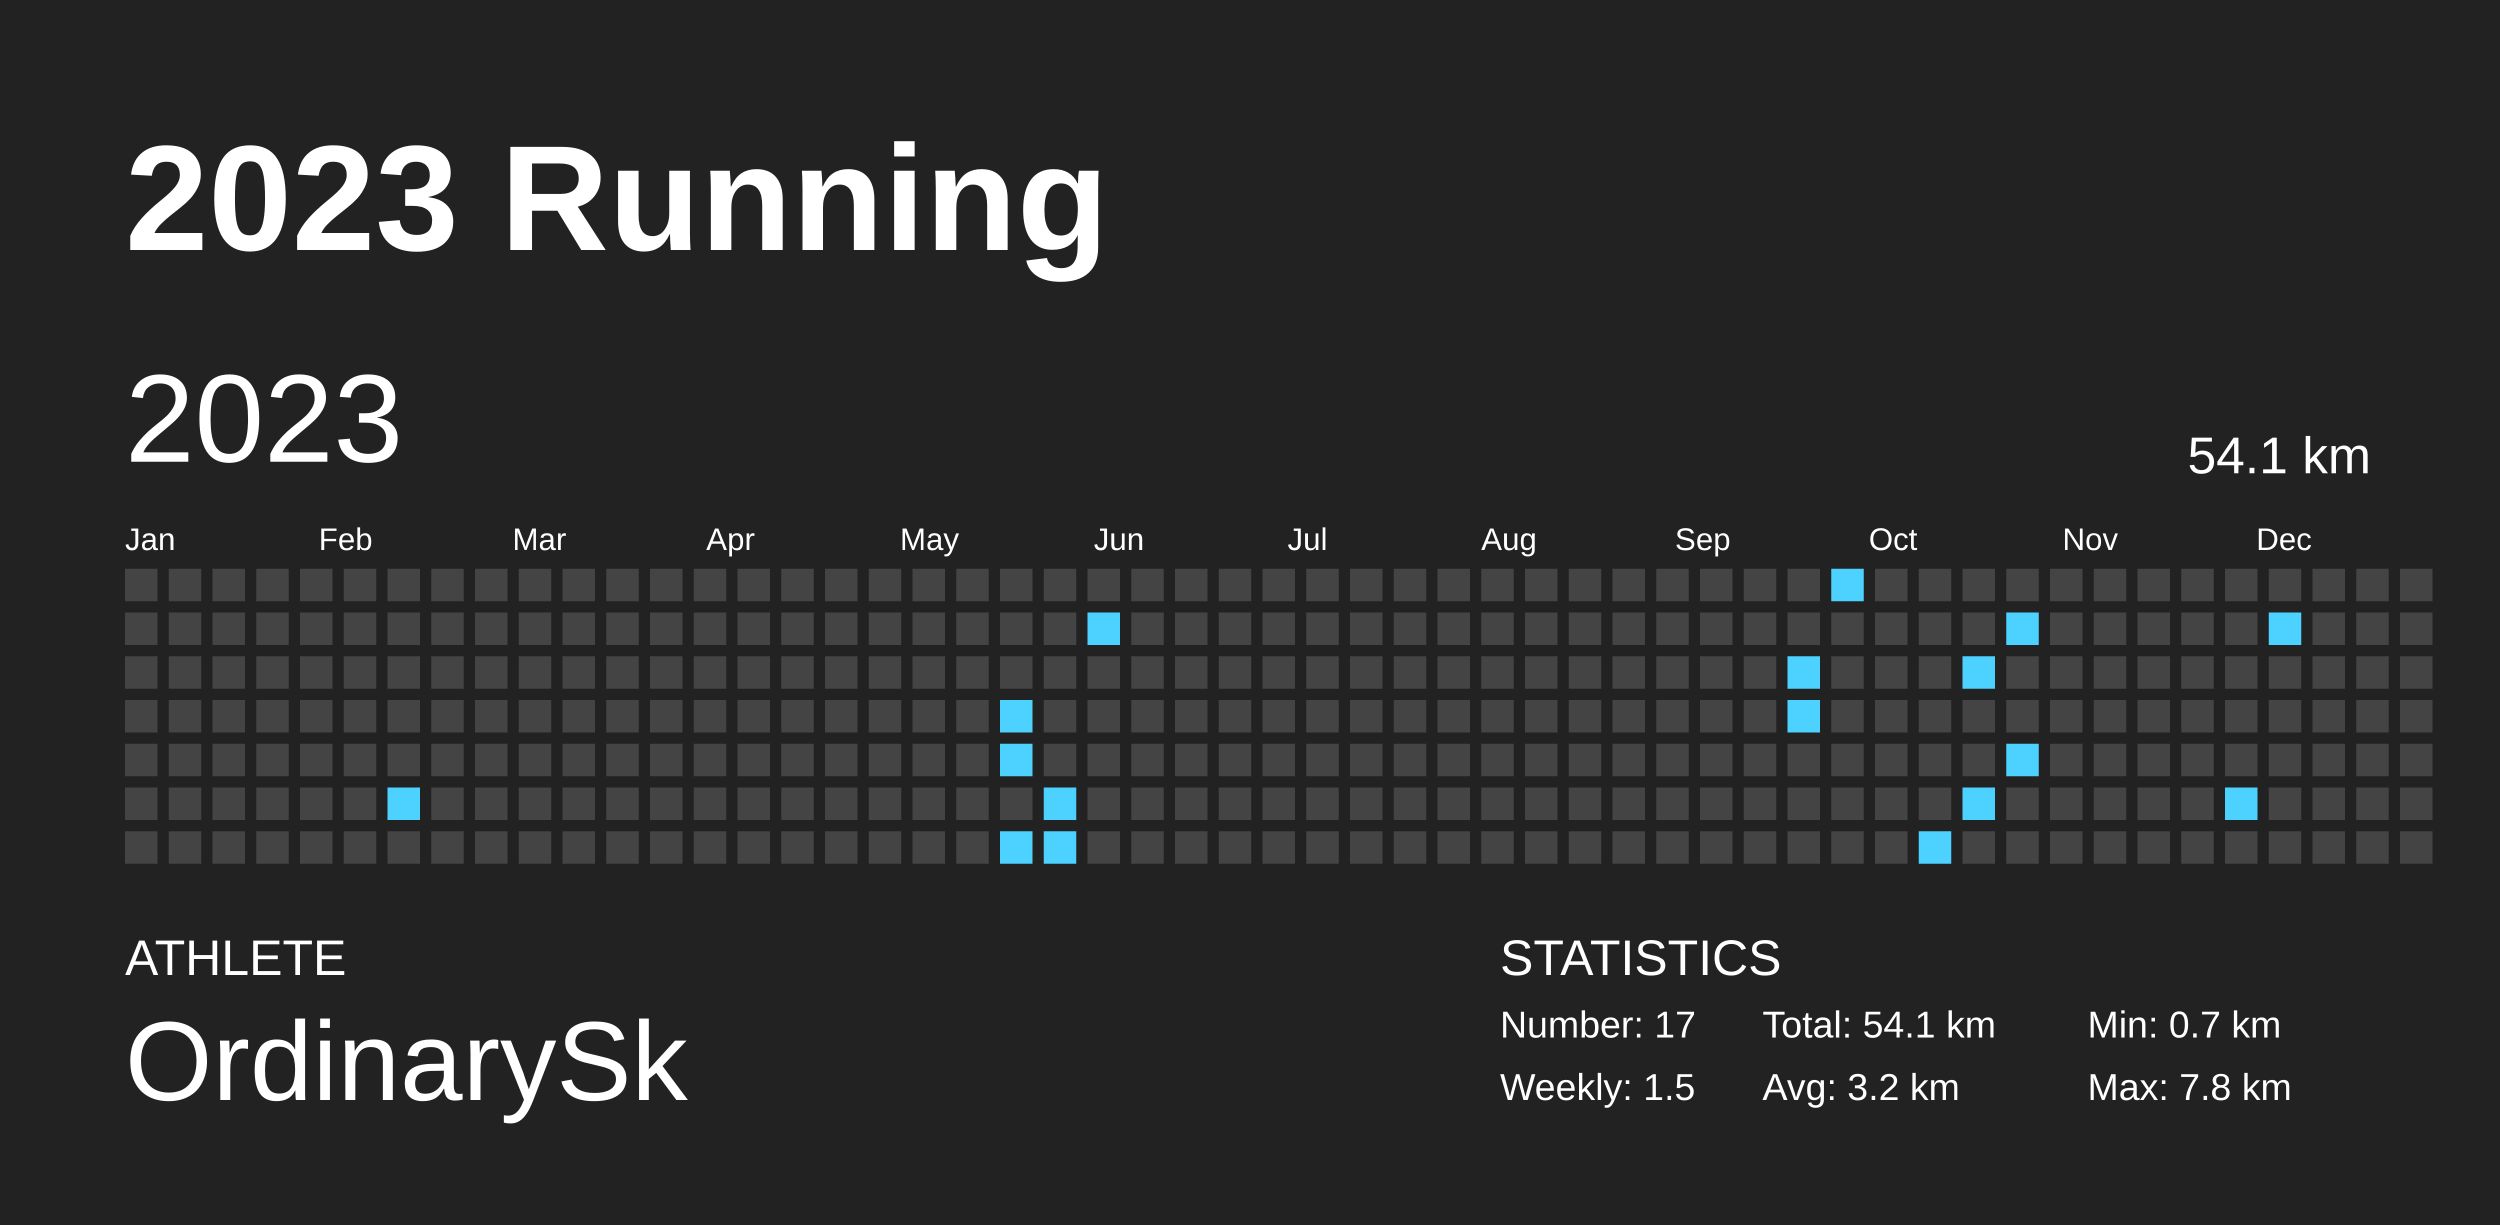
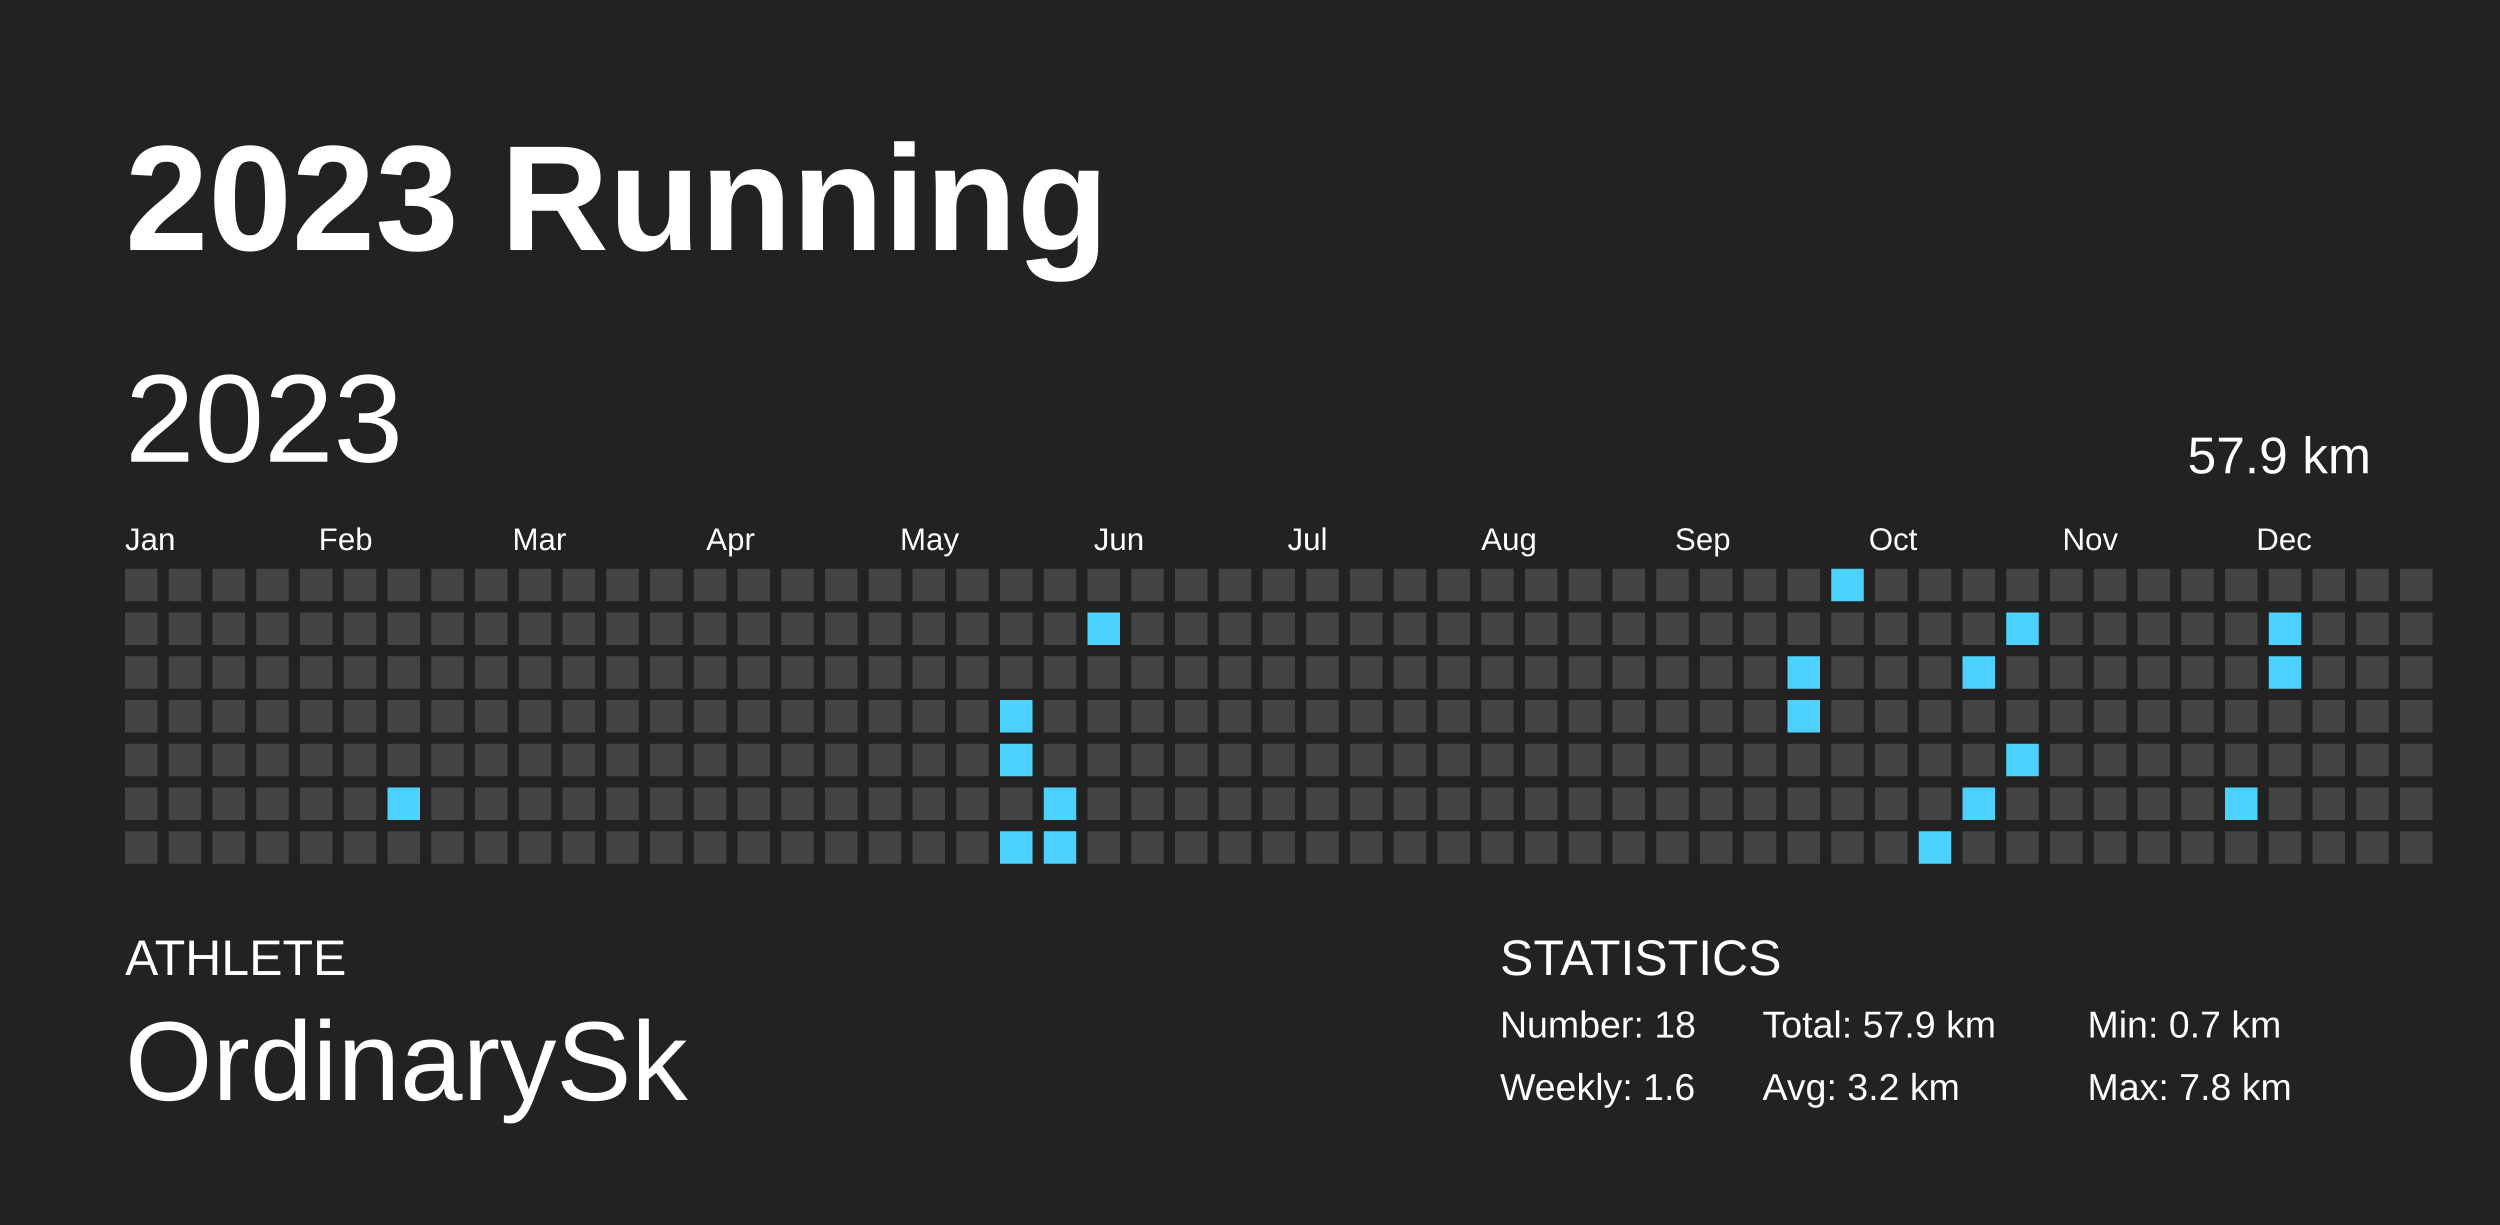
<svg xmlns="http://www.w3.org/2000/svg" baseProfile="full" height="98mm" version="1.1" viewBox="0,0,200,98" width="200mm">
  <defs />
  <rect fill="#222222" height="98" width="200" x="0" y="0" />
  <text fill="#FFFFFF" style="font-size:12px; font-family:Arial; font-weight:bold;" x="10" y="20">2023 Running</text>
  <text fill="#FFFFFF" style="font-size:4px; font-family:Arial" x="10" y="78">ATHLETE</text>
  <text fill="#FFFFFF" style="font-size:9px; font-family:Arial" x="10" y="88">OrdinarySk</text>
  <text fill="#FFFFFF" style="font-size:4px; font-family:Arial" x="120" y="78">STATISTICS</text>
-   <text fill="#FFFFFF" style="font-size:3px; font-family:Arial" x="120" y="83">Number: 17</text>
-   <text fill="#FFFFFF" style="font-size:3px; font-family:Arial" x="120" y="88">Weekly: 1.5</text>
-   <text fill="#FFFFFF" style="font-size:3px; font-family:Arial" x="141" y="83">Total: 54.1 km</text>
+   <text fill="#FFFFFF" style="font-size:3px; font-family:Arial" x="120" y="83">Number: 18</text>
+   <text fill="#FFFFFF" style="font-size:3px; font-family:Arial" x="120" y="88">Weekly: 1.6</text>
+   <text fill="#FFFFFF" style="font-size:3px; font-family:Arial" x="141" y="83">Total: 57.9 km</text>
  <text fill="#FFFFFF" style="font-size:3px; font-family:Arial" x="141" y="88">Avg: 3.2 km</text>
  <text fill="#FFFFFF" style="font-size:3px; font-family:Arial" x="167" y="83">Min: 0.7 km</text>
  <text fill="#FFFFFF" style="font-size:3px; font-family:Arial" x="167" y="88">Max: 7.8 km</text>
  <text dominant-baseline="hanging" fill="#FFFFFF" style="font-size:10.0px; font-family:Arial;" x="10" y="30">2023</text>
-   <text dominant-baseline="hanging" fill="#FFFFFF" style="font-size:4.125px; font-family:Arial;" x="175" y="35">54.1 km</text>
+   <text dominant-baseline="hanging" fill="#FFFFFF" style="font-size:4.125px; font-family:Arial;" x="175" y="35">57.9 km</text>
  <text fill="#FFFFFF" style="font-size:2.5px; font-family:Arial" x="10.0" y="44">Jan</text>
  <text fill="#FFFFFF" style="font-size:2.5px; font-family:Arial" x="25.5" y="44">Feb</text>
  <text fill="#FFFFFF" style="font-size:2.5px; font-family:Arial" x="41.0" y="44">Mar</text>
  <text fill="#FFFFFF" style="font-size:2.5px; font-family:Arial" x="56.5" y="44">Apr</text>
  <text fill="#FFFFFF" style="font-size:2.5px; font-family:Arial" x="72.0" y="44">May</text>
  <text fill="#FFFFFF" style="font-size:2.5px; font-family:Arial" x="87.5" y="44">Jun</text>
  <text fill="#FFFFFF" style="font-size:2.5px; font-family:Arial" x="103.0" y="44">Jul</text>
  <text fill="#FFFFFF" style="font-size:2.5px; font-family:Arial" x="118.5" y="44">Aug</text>
  <text fill="#FFFFFF" style="font-size:2.5px; font-family:Arial" x="134.0" y="44">Sep</text>
  <text fill="#FFFFFF" style="font-size:2.5px; font-family:Arial" x="149.5" y="44">Oct</text>
  <text fill="#FFFFFF" style="font-size:2.5px; font-family:Arial" x="165.0" y="44">Nov</text>
  <text fill="#FFFFFF" style="font-size:2.5px; font-family:Arial" x="180.5" y="44">Dec</text>
  <rect fill="#444444" height="2.6" width="2.6" x="10.0" y="45.5" />
  <rect fill="#444444" height="2.6" width="2.6" x="10.0" y="49.0" />
  <rect fill="#444444" height="2.6" width="2.6" x="10.0" y="52.5" />
  <rect fill="#444444" height="2.6" width="2.6" x="10.0" y="56.0" />
  <rect fill="#444444" height="2.6" width="2.6" x="10.0" y="59.5" />
  <rect fill="#444444" height="2.6" width="2.6" x="10.0" y="63.0" />
  <rect fill="#444444" height="2.6" width="2.6" x="10.0" y="66.5" />
  <rect fill="#444444" height="2.6" width="2.6" x="13.5" y="45.5" />
  <rect fill="#444444" height="2.6" width="2.6" x="13.5" y="49.0" />
  <rect fill="#444444" height="2.6" width="2.6" x="13.5" y="52.5" />
  <rect fill="#444444" height="2.6" width="2.6" x="13.5" y="56.0" />
  <rect fill="#444444" height="2.6" width="2.6" x="13.5" y="59.5" />
  <rect fill="#444444" height="2.6" width="2.6" x="13.5" y="63.0" />
  <rect fill="#444444" height="2.6" width="2.6" x="13.5" y="66.5" />
  <rect fill="#444444" height="2.6" width="2.6" x="17.0" y="45.5" />
  <rect fill="#444444" height="2.6" width="2.6" x="17.0" y="49.0" />
  <rect fill="#444444" height="2.6" width="2.6" x="17.0" y="52.5" />
  <rect fill="#444444" height="2.6" width="2.6" x="17.0" y="56.0" />
  <rect fill="#444444" height="2.6" width="2.6" x="17.0" y="59.5" />
  <rect fill="#444444" height="2.6" width="2.6" x="17.0" y="63.0" />
  <rect fill="#444444" height="2.6" width="2.6" x="17.0" y="66.5" />
  <rect fill="#444444" height="2.6" width="2.6" x="20.5" y="45.5" />
  <rect fill="#444444" height="2.6" width="2.6" x="20.5" y="49.0" />
  <rect fill="#444444" height="2.6" width="2.6" x="20.5" y="52.5" />
  <rect fill="#444444" height="2.6" width="2.6" x="20.5" y="56.0" />
  <rect fill="#444444" height="2.6" width="2.6" x="20.5" y="59.5" />
  <rect fill="#444444" height="2.6" width="2.6" x="20.5" y="63.0" />
  <rect fill="#444444" height="2.6" width="2.6" x="20.5" y="66.5" />
  <rect fill="#444444" height="2.6" width="2.6" x="24.0" y="45.5" />
  <rect fill="#444444" height="2.6" width="2.6" x="24.0" y="49.0" />
  <rect fill="#444444" height="2.6" width="2.6" x="24.0" y="52.5" />
  <rect fill="#444444" height="2.6" width="2.6" x="24.0" y="56.0" />
  <rect fill="#444444" height="2.6" width="2.6" x="24.0" y="59.5" />
  <rect fill="#444444" height="2.6" width="2.6" x="24.0" y="63.0" />
  <rect fill="#444444" height="2.6" width="2.6" x="24.0" y="66.5" />
  <rect fill="#444444" height="2.6" width="2.6" x="27.5" y="45.5" />
  <rect fill="#444444" height="2.6" width="2.6" x="27.5" y="49.0" />
  <rect fill="#444444" height="2.6" width="2.6" x="27.5" y="52.5" />
  <rect fill="#444444" height="2.6" width="2.6" x="27.5" y="56.0" />
  <rect fill="#444444" height="2.6" width="2.6" x="27.5" y="59.5" />
  <rect fill="#444444" height="2.6" width="2.6" x="27.5" y="63.0" />
  <rect fill="#444444" height="2.6" width="2.6" x="27.5" y="66.5" />
  <rect fill="#444444" height="2.6" width="2.6" x="31.0" y="45.5" />
  <rect fill="#444444" height="2.6" width="2.6" x="31.0" y="49.0" />
  <rect fill="#444444" height="2.6" width="2.6" x="31.0" y="52.5" />
  <rect fill="#444444" height="2.6" width="2.6" x="31.0" y="56.0" />
  <rect fill="#444444" height="2.6" width="2.6" x="31.0" y="59.5" />
  <rect fill="#4dd2ff" height="2.6" width="2.6" x="31.0" y="63.0" />
  <rect fill="#444444" height="2.6" width="2.6" x="31.0" y="66.5" />
  <rect fill="#444444" height="2.6" width="2.6" x="34.5" y="45.5" />
  <rect fill="#444444" height="2.6" width="2.6" x="34.5" y="49.0" />
  <rect fill="#444444" height="2.6" width="2.6" x="34.5" y="52.5" />
  <rect fill="#444444" height="2.6" width="2.6" x="34.5" y="56.0" />
  <rect fill="#444444" height="2.6" width="2.6" x="34.5" y="59.5" />
  <rect fill="#444444" height="2.6" width="2.6" x="34.5" y="63.0" />
  <rect fill="#444444" height="2.6" width="2.6" x="34.5" y="66.5" />
  <rect fill="#444444" height="2.6" width="2.6" x="38.0" y="45.5" />
  <rect fill="#444444" height="2.6" width="2.6" x="38.0" y="49.0" />
  <rect fill="#444444" height="2.6" width="2.6" x="38.0" y="52.5" />
  <rect fill="#444444" height="2.6" width="2.6" x="38.0" y="56.0" />
  <rect fill="#444444" height="2.6" width="2.6" x="38.0" y="59.5" />
  <rect fill="#444444" height="2.6" width="2.6" x="38.0" y="63.0" />
  <rect fill="#444444" height="2.6" width="2.6" x="38.0" y="66.5" />
  <rect fill="#444444" height="2.6" width="2.6" x="41.5" y="45.5" />
  <rect fill="#444444" height="2.6" width="2.6" x="41.5" y="49.0" />
  <rect fill="#444444" height="2.6" width="2.6" x="41.5" y="52.5" />
  <rect fill="#444444" height="2.6" width="2.6" x="41.5" y="56.0" />
  <rect fill="#444444" height="2.6" width="2.6" x="41.5" y="59.5" />
  <rect fill="#444444" height="2.6" width="2.6" x="41.5" y="63.0" />
  <rect fill="#444444" height="2.6" width="2.6" x="41.5" y="66.5" />
  <rect fill="#444444" height="2.6" width="2.6" x="45.0" y="45.5" />
  <rect fill="#444444" height="2.6" width="2.6" x="45.0" y="49.0" />
  <rect fill="#444444" height="2.6" width="2.6" x="45.0" y="52.5" />
  <rect fill="#444444" height="2.6" width="2.6" x="45.0" y="56.0" />
  <rect fill="#444444" height="2.6" width="2.6" x="45.0" y="59.5" />
  <rect fill="#444444" height="2.6" width="2.6" x="45.0" y="63.0" />
  <rect fill="#444444" height="2.6" width="2.6" x="45.0" y="66.5" />
  <rect fill="#444444" height="2.6" width="2.6" x="48.5" y="45.5" />
  <rect fill="#444444" height="2.6" width="2.6" x="48.5" y="49.0" />
  <rect fill="#444444" height="2.6" width="2.6" x="48.5" y="52.5" />
  <rect fill="#444444" height="2.6" width="2.6" x="48.5" y="56.0" />
  <rect fill="#444444" height="2.6" width="2.6" x="48.5" y="59.5" />
  <rect fill="#444444" height="2.6" width="2.6" x="48.5" y="63.0" />
  <rect fill="#444444" height="2.6" width="2.6" x="48.5" y="66.5" />
  <rect fill="#444444" height="2.6" width="2.6" x="52.0" y="45.5" />
  <rect fill="#444444" height="2.6" width="2.6" x="52.0" y="49.0" />
  <rect fill="#444444" height="2.6" width="2.6" x="52.0" y="52.5" />
  <rect fill="#444444" height="2.6" width="2.6" x="52.0" y="56.0" />
  <rect fill="#444444" height="2.6" width="2.6" x="52.0" y="59.5" />
  <rect fill="#444444" height="2.6" width="2.6" x="52.0" y="63.0" />
  <rect fill="#444444" height="2.6" width="2.6" x="52.0" y="66.5" />
  <rect fill="#444444" height="2.6" width="2.6" x="55.5" y="45.5" />
  <rect fill="#444444" height="2.6" width="2.6" x="55.5" y="49.0" />
  <rect fill="#444444" height="2.6" width="2.6" x="55.5" y="52.5" />
  <rect fill="#444444" height="2.6" width="2.6" x="55.5" y="56.0" />
  <rect fill="#444444" height="2.6" width="2.6" x="55.5" y="59.5" />
  <rect fill="#444444" height="2.6" width="2.6" x="55.5" y="63.0" />
  <rect fill="#444444" height="2.6" width="2.6" x="55.5" y="66.5" />
  <rect fill="#444444" height="2.6" width="2.6" x="59.0" y="45.5" />
  <rect fill="#444444" height="2.6" width="2.6" x="59.0" y="49.0" />
  <rect fill="#444444" height="2.6" width="2.6" x="59.0" y="52.5" />
  <rect fill="#444444" height="2.6" width="2.6" x="59.0" y="56.0" />
  <rect fill="#444444" height="2.6" width="2.6" x="59.0" y="59.5" />
  <rect fill="#444444" height="2.6" width="2.6" x="59.0" y="63.0" />
  <rect fill="#444444" height="2.6" width="2.6" x="59.0" y="66.5" />
  <rect fill="#444444" height="2.6" width="2.6" x="62.5" y="45.5" />
  <rect fill="#444444" height="2.6" width="2.6" x="62.5" y="49.0" />
  <rect fill="#444444" height="2.6" width="2.6" x="62.5" y="52.5" />
  <rect fill="#444444" height="2.6" width="2.6" x="62.5" y="56.0" />
  <rect fill="#444444" height="2.6" width="2.6" x="62.5" y="59.5" />
  <rect fill="#444444" height="2.6" width="2.6" x="62.5" y="63.0" />
  <rect fill="#444444" height="2.6" width="2.6" x="62.5" y="66.5" />
  <rect fill="#444444" height="2.6" width="2.6" x="66.0" y="45.5" />
  <rect fill="#444444" height="2.6" width="2.6" x="66.0" y="49.0" />
  <rect fill="#444444" height="2.6" width="2.6" x="66.0" y="52.5" />
  <rect fill="#444444" height="2.6" width="2.6" x="66.0" y="56.0" />
  <rect fill="#444444" height="2.6" width="2.6" x="66.0" y="59.5" />
  <rect fill="#444444" height="2.6" width="2.6" x="66.0" y="63.0" />
  <rect fill="#444444" height="2.6" width="2.6" x="66.0" y="66.5" />
  <rect fill="#444444" height="2.6" width="2.6" x="69.5" y="45.5" />
  <rect fill="#444444" height="2.6" width="2.6" x="69.5" y="49.0" />
  <rect fill="#444444" height="2.6" width="2.6" x="69.5" y="52.5" />
  <rect fill="#444444" height="2.6" width="2.6" x="69.5" y="56.0" />
  <rect fill="#444444" height="2.6" width="2.6" x="69.5" y="59.5" />
  <rect fill="#444444" height="2.6" width="2.6" x="69.5" y="63.0" />
  <rect fill="#444444" height="2.6" width="2.6" x="69.5" y="66.5" />
  <rect fill="#444444" height="2.6" width="2.6" x="73.0" y="45.5" />
  <rect fill="#444444" height="2.6" width="2.6" x="73.0" y="49.0" />
  <rect fill="#444444" height="2.6" width="2.6" x="73.0" y="52.5" />
  <rect fill="#444444" height="2.6" width="2.6" x="73.0" y="56.0" />
  <rect fill="#444444" height="2.6" width="2.6" x="73.0" y="59.5" />
  <rect fill="#444444" height="2.6" width="2.6" x="73.0" y="63.0" />
  <rect fill="#444444" height="2.6" width="2.6" x="73.0" y="66.5" />
  <rect fill="#444444" height="2.6" width="2.6" x="76.5" y="45.5" />
  <rect fill="#444444" height="2.6" width="2.6" x="76.5" y="49.0" />
  <rect fill="#444444" height="2.6" width="2.6" x="76.5" y="52.5" />
  <rect fill="#444444" height="2.6" width="2.6" x="76.5" y="56.0" />
  <rect fill="#444444" height="2.6" width="2.6" x="76.5" y="59.5" />
  <rect fill="#444444" height="2.6" width="2.6" x="76.5" y="63.0" />
  <rect fill="#444444" height="2.6" width="2.6" x="76.5" y="66.5" />
  <rect fill="#444444" height="2.6" width="2.6" x="80.0" y="45.5" />
  <rect fill="#444444" height="2.6" width="2.6" x="80.0" y="49.0" />
  <rect fill="#444444" height="2.6" width="2.6" x="80.0" y="52.5" />
  <rect fill="#4dd2ff" height="2.6" width="2.6" x="80.0" y="56.0" />
  <rect fill="#4dd2ff" height="2.6" width="2.6" x="80.0" y="59.5" />
  <rect fill="#444444" height="2.6" width="2.6" x="80.0" y="63.0" />
  <rect fill="#4dd2ff" height="2.6" width="2.6" x="80.0" y="66.5" />
  <rect fill="#444444" height="2.6" width="2.6" x="83.5" y="45.5" />
  <rect fill="#444444" height="2.6" width="2.6" x="83.5" y="49.0" />
  <rect fill="#444444" height="2.6" width="2.6" x="83.5" y="52.5" />
  <rect fill="#444444" height="2.6" width="2.6" x="83.5" y="56.0" />
  <rect fill="#444444" height="2.6" width="2.6" x="83.5" y="59.5" />
  <rect fill="#4dd2ff" height="2.6" width="2.6" x="83.5" y="63.0" />
  <rect fill="#4dd2ff" height="2.6" width="2.6" x="83.5" y="66.5" />
  <rect fill="#444444" height="2.6" width="2.6" x="87.0" y="45.5" />
  <rect fill="#4dd2ff" height="2.6" width="2.6" x="87.0" y="49.0" />
  <rect fill="#444444" height="2.6" width="2.6" x="87.0" y="52.5" />
  <rect fill="#444444" height="2.6" width="2.6" x="87.0" y="56.0" />
  <rect fill="#444444" height="2.6" width="2.6" x="87.0" y="59.5" />
  <rect fill="#444444" height="2.6" width="2.6" x="87.0" y="63.0" />
  <rect fill="#444444" height="2.6" width="2.6" x="87.0" y="66.5" />
  <rect fill="#444444" height="2.6" width="2.6" x="90.5" y="45.5" />
  <rect fill="#444444" height="2.6" width="2.6" x="90.5" y="49.0" />
  <rect fill="#444444" height="2.6" width="2.6" x="90.5" y="52.5" />
  <rect fill="#444444" height="2.6" width="2.6" x="90.5" y="56.0" />
  <rect fill="#444444" height="2.6" width="2.6" x="90.5" y="59.5" />
  <rect fill="#444444" height="2.6" width="2.6" x="90.5" y="63.0" />
  <rect fill="#444444" height="2.6" width="2.6" x="90.5" y="66.5" />
  <rect fill="#444444" height="2.6" width="2.6" x="94.0" y="45.5" />
  <rect fill="#444444" height="2.6" width="2.6" x="94.0" y="49.0" />
  <rect fill="#444444" height="2.6" width="2.6" x="94.0" y="52.5" />
  <rect fill="#444444" height="2.6" width="2.6" x="94.0" y="56.0" />
  <rect fill="#444444" height="2.6" width="2.6" x="94.0" y="59.5" />
  <rect fill="#444444" height="2.6" width="2.6" x="94.0" y="63.0" />
  <rect fill="#444444" height="2.6" width="2.6" x="94.0" y="66.5" />
  <rect fill="#444444" height="2.6" width="2.6" x="97.5" y="45.5" />
  <rect fill="#444444" height="2.6" width="2.6" x="97.5" y="49.0" />
  <rect fill="#444444" height="2.6" width="2.6" x="97.5" y="52.5" />
  <rect fill="#444444" height="2.6" width="2.6" x="97.5" y="56.0" />
  <rect fill="#444444" height="2.6" width="2.6" x="97.5" y="59.5" />
  <rect fill="#444444" height="2.6" width="2.6" x="97.5" y="63.0" />
  <rect fill="#444444" height="2.6" width="2.6" x="97.5" y="66.5" />
  <rect fill="#444444" height="2.6" width="2.6" x="101.0" y="45.5" />
  <rect fill="#444444" height="2.6" width="2.6" x="101.0" y="49.0" />
  <rect fill="#444444" height="2.6" width="2.6" x="101.0" y="52.5" />
  <rect fill="#444444" height="2.6" width="2.6" x="101.0" y="56.0" />
  <rect fill="#444444" height="2.6" width="2.6" x="101.0" y="59.5" />
  <rect fill="#444444" height="2.6" width="2.6" x="101.0" y="63.0" />
  <rect fill="#444444" height="2.6" width="2.6" x="101.0" y="66.5" />
  <rect fill="#444444" height="2.6" width="2.6" x="104.5" y="45.5" />
  <rect fill="#444444" height="2.6" width="2.6" x="104.5" y="49.0" />
  <rect fill="#444444" height="2.6" width="2.6" x="104.5" y="52.5" />
  <rect fill="#444444" height="2.6" width="2.6" x="104.5" y="56.0" />
  <rect fill="#444444" height="2.6" width="2.6" x="104.5" y="59.5" />
  <rect fill="#444444" height="2.6" width="2.6" x="104.5" y="63.0" />
  <rect fill="#444444" height="2.6" width="2.6" x="104.5" y="66.5" />
  <rect fill="#444444" height="2.6" width="2.6" x="108.0" y="45.5" />
  <rect fill="#444444" height="2.6" width="2.6" x="108.0" y="49.0" />
  <rect fill="#444444" height="2.6" width="2.6" x="108.0" y="52.5" />
  <rect fill="#444444" height="2.6" width="2.6" x="108.0" y="56.0" />
  <rect fill="#444444" height="2.6" width="2.6" x="108.0" y="59.5" />
  <rect fill="#444444" height="2.6" width="2.6" x="108.0" y="63.0" />
  <rect fill="#444444" height="2.6" width="2.6" x="108.0" y="66.5" />
  <rect fill="#444444" height="2.6" width="2.6" x="111.5" y="45.5" />
  <rect fill="#444444" height="2.6" width="2.6" x="111.5" y="49.0" />
  <rect fill="#444444" height="2.6" width="2.6" x="111.5" y="52.5" />
  <rect fill="#444444" height="2.6" width="2.6" x="111.5" y="56.0" />
  <rect fill="#444444" height="2.6" width="2.6" x="111.5" y="59.5" />
  <rect fill="#444444" height="2.6" width="2.6" x="111.5" y="63.0" />
  <rect fill="#444444" height="2.6" width="2.6" x="111.5" y="66.5" />
  <rect fill="#444444" height="2.6" width="2.6" x="115.0" y="45.5" />
  <rect fill="#444444" height="2.6" width="2.6" x="115.0" y="49.0" />
  <rect fill="#444444" height="2.6" width="2.6" x="115.0" y="52.5" />
  <rect fill="#444444" height="2.6" width="2.6" x="115.0" y="56.0" />
  <rect fill="#444444" height="2.6" width="2.6" x="115.0" y="59.5" />
  <rect fill="#444444" height="2.6" width="2.6" x="115.0" y="63.0" />
  <rect fill="#444444" height="2.6" width="2.6" x="115.0" y="66.5" />
  <rect fill="#444444" height="2.6" width="2.6" x="118.5" y="45.5" />
  <rect fill="#444444" height="2.6" width="2.6" x="118.5" y="49.0" />
  <rect fill="#444444" height="2.6" width="2.6" x="118.5" y="52.5" />
  <rect fill="#444444" height="2.6" width="2.6" x="118.5" y="56.0" />
  <rect fill="#444444" height="2.6" width="2.6" x="118.5" y="59.5" />
  <rect fill="#444444" height="2.6" width="2.6" x="118.5" y="63.0" />
  <rect fill="#444444" height="2.6" width="2.6" x="118.5" y="66.5" />
  <rect fill="#444444" height="2.6" width="2.6" x="122.0" y="45.5" />
  <rect fill="#444444" height="2.6" width="2.6" x="122.0" y="49.0" />
  <rect fill="#444444" height="2.6" width="2.6" x="122.0" y="52.5" />
  <rect fill="#444444" height="2.6" width="2.6" x="122.0" y="56.0" />
  <rect fill="#444444" height="2.6" width="2.6" x="122.0" y="59.5" />
  <rect fill="#444444" height="2.6" width="2.6" x="122.0" y="63.0" />
  <rect fill="#444444" height="2.6" width="2.6" x="122.0" y="66.5" />
  <rect fill="#444444" height="2.6" width="2.6" x="125.5" y="45.5" />
  <rect fill="#444444" height="2.6" width="2.6" x="125.5" y="49.0" />
  <rect fill="#444444" height="2.6" width="2.6" x="125.5" y="52.5" />
  <rect fill="#444444" height="2.6" width="2.6" x="125.5" y="56.0" />
  <rect fill="#444444" height="2.6" width="2.6" x="125.5" y="59.5" />
  <rect fill="#444444" height="2.6" width="2.6" x="125.5" y="63.0" />
  <rect fill="#444444" height="2.6" width="2.6" x="125.5" y="66.5" />
  <rect fill="#444444" height="2.6" width="2.6" x="129.0" y="45.5" />
  <rect fill="#444444" height="2.6" width="2.6" x="129.0" y="49.0" />
  <rect fill="#444444" height="2.6" width="2.6" x="129.0" y="52.5" />
  <rect fill="#444444" height="2.6" width="2.6" x="129.0" y="56.0" />
  <rect fill="#444444" height="2.6" width="2.6" x="129.0" y="59.5" />
  <rect fill="#444444" height="2.6" width="2.6" x="129.0" y="63.0" />
  <rect fill="#444444" height="2.6" width="2.6" x="129.0" y="66.5" />
  <rect fill="#444444" height="2.6" width="2.6" x="132.5" y="45.5" />
  <rect fill="#444444" height="2.6" width="2.6" x="132.5" y="49.0" />
  <rect fill="#444444" height="2.6" width="2.6" x="132.5" y="52.5" />
  <rect fill="#444444" height="2.6" width="2.6" x="132.5" y="56.0" />
  <rect fill="#444444" height="2.6" width="2.6" x="132.5" y="59.5" />
  <rect fill="#444444" height="2.6" width="2.6" x="132.5" y="63.0" />
  <rect fill="#444444" height="2.6" width="2.6" x="132.5" y="66.5" />
  <rect fill="#444444" height="2.6" width="2.6" x="136.0" y="45.5" />
  <rect fill="#444444" height="2.6" width="2.6" x="136.0" y="49.0" />
  <rect fill="#444444" height="2.6" width="2.6" x="136.0" y="52.5" />
  <rect fill="#444444" height="2.6" width="2.6" x="136.0" y="56.0" />
  <rect fill="#444444" height="2.6" width="2.6" x="136.0" y="59.5" />
  <rect fill="#444444" height="2.6" width="2.6" x="136.0" y="63.0" />
  <rect fill="#444444" height="2.6" width="2.6" x="136.0" y="66.5" />
  <rect fill="#444444" height="2.6" width="2.6" x="139.5" y="45.5" />
  <rect fill="#444444" height="2.6" width="2.6" x="139.5" y="49.0" />
  <rect fill="#444444" height="2.6" width="2.6" x="139.5" y="52.5" />
  <rect fill="#444444" height="2.6" width="2.6" x="139.5" y="56.0" />
  <rect fill="#444444" height="2.6" width="2.6" x="139.5" y="59.5" />
  <rect fill="#444444" height="2.6" width="2.6" x="139.5" y="63.0" />
  <rect fill="#444444" height="2.6" width="2.6" x="139.5" y="66.5" />
  <rect fill="#444444" height="2.6" width="2.6" x="143.0" y="45.5" />
  <rect fill="#444444" height="2.6" width="2.6" x="143.0" y="49.0" />
  <rect fill="#4dd2ff" height="2.6" width="2.6" x="143.0" y="52.5" />
  <rect fill="#4dd2ff" height="2.6" width="2.6" x="143.0" y="56.0" />
  <rect fill="#444444" height="2.6" width="2.6" x="143.0" y="59.5" />
  <rect fill="#444444" height="2.6" width="2.6" x="143.0" y="63.0" />
  <rect fill="#444444" height="2.6" width="2.6" x="143.0" y="66.5" />
  <rect fill="#4dd2ff" height="2.6" width="2.6" x="146.5" y="45.5" />
  <rect fill="#444444" height="2.6" width="2.6" x="146.5" y="49.0" />
  <rect fill="#444444" height="2.6" width="2.6" x="146.5" y="52.5" />
  <rect fill="#444444" height="2.6" width="2.6" x="146.5" y="56.0" />
  <rect fill="#444444" height="2.6" width="2.6" x="146.5" y="59.5" />
  <rect fill="#444444" height="2.6" width="2.6" x="146.5" y="63.0" />
  <rect fill="#444444" height="2.6" width="2.6" x="146.5" y="66.5" />
  <rect fill="#444444" height="2.6" width="2.6" x="150.0" y="45.5" />
  <rect fill="#444444" height="2.6" width="2.6" x="150.0" y="49.0" />
  <rect fill="#444444" height="2.6" width="2.6" x="150.0" y="52.5" />
  <rect fill="#444444" height="2.6" width="2.6" x="150.0" y="56.0" />
  <rect fill="#444444" height="2.6" width="2.6" x="150.0" y="59.5" />
  <rect fill="#444444" height="2.6" width="2.6" x="150.0" y="63.0" />
  <rect fill="#444444" height="2.6" width="2.6" x="150.0" y="66.5" />
  <rect fill="#444444" height="2.6" width="2.6" x="153.5" y="45.5" />
  <rect fill="#444444" height="2.6" width="2.6" x="153.5" y="49.0" />
  <rect fill="#444444" height="2.6" width="2.6" x="153.5" y="52.5" />
  <rect fill="#444444" height="2.6" width="2.6" x="153.5" y="56.0" />
  <rect fill="#444444" height="2.6" width="2.6" x="153.5" y="59.5" />
  <rect fill="#444444" height="2.6" width="2.6" x="153.5" y="63.0" />
  <rect fill="#4dd2ff" height="2.6" width="2.6" x="153.5" y="66.5" />
  <rect fill="#444444" height="2.6" width="2.6" x="157.0" y="45.5" />
  <rect fill="#444444" height="2.6" width="2.6" x="157.0" y="49.0" />
  <rect fill="#4dd2ff" height="2.6" width="2.6" x="157.0" y="52.5" />
  <rect fill="#444444" height="2.6" width="2.6" x="157.0" y="56.0" />
  <rect fill="#444444" height="2.6" width="2.6" x="157.0" y="59.5" />
  <rect fill="#4dd2ff" height="2.6" width="2.6" x="157.0" y="63.0" />
  <rect fill="#444444" height="2.6" width="2.6" x="157.0" y="66.5" />
  <rect fill="#444444" height="2.6" width="2.6" x="160.5" y="45.5" />
  <rect fill="#4dd2ff" height="2.6" width="2.6" x="160.5" y="49.0" />
  <rect fill="#444444" height="2.6" width="2.6" x="160.5" y="52.5" />
  <rect fill="#444444" height="2.6" width="2.6" x="160.5" y="56.0" />
  <rect fill="#4dd2ff" height="2.6" width="2.6" x="160.5" y="59.5" />
  <rect fill="#444444" height="2.6" width="2.6" x="160.5" y="63.0" />
  <rect fill="#444444" height="2.6" width="2.6" x="160.5" y="66.5" />
  <rect fill="#444444" height="2.6" width="2.6" x="164.0" y="45.5" />
  <rect fill="#444444" height="2.6" width="2.6" x="164.0" y="49.0" />
  <rect fill="#444444" height="2.6" width="2.6" x="164.0" y="52.5" />
  <rect fill="#444444" height="2.6" width="2.6" x="164.0" y="56.0" />
  <rect fill="#444444" height="2.6" width="2.6" x="164.0" y="59.5" />
  <rect fill="#444444" height="2.6" width="2.6" x="164.0" y="63.0" />
  <rect fill="#444444" height="2.6" width="2.6" x="164.0" y="66.5" />
  <rect fill="#444444" height="2.6" width="2.6" x="167.5" y="45.5" />
  <rect fill="#444444" height="2.6" width="2.6" x="167.5" y="49.0" />
  <rect fill="#444444" height="2.6" width="2.6" x="167.5" y="52.5" />
  <rect fill="#444444" height="2.6" width="2.6" x="167.5" y="56.0" />
  <rect fill="#444444" height="2.6" width="2.6" x="167.5" y="59.5" />
  <rect fill="#444444" height="2.6" width="2.6" x="167.5" y="63.0" />
  <rect fill="#444444" height="2.6" width="2.6" x="167.5" y="66.5" />
  <rect fill="#444444" height="2.6" width="2.6" x="171.0" y="45.5" />
  <rect fill="#444444" height="2.6" width="2.6" x="171.0" y="49.0" />
  <rect fill="#444444" height="2.6" width="2.6" x="171.0" y="52.5" />
  <rect fill="#444444" height="2.6" width="2.6" x="171.0" y="56.0" />
  <rect fill="#444444" height="2.6" width="2.6" x="171.0" y="59.5" />
  <rect fill="#444444" height="2.6" width="2.6" x="171.0" y="63.0" />
  <rect fill="#444444" height="2.6" width="2.6" x="171.0" y="66.5" />
  <rect fill="#444444" height="2.6" width="2.6" x="174.5" y="45.5" />
  <rect fill="#444444" height="2.6" width="2.6" x="174.5" y="49.0" />
  <rect fill="#444444" height="2.6" width="2.6" x="174.5" y="52.5" />
  <rect fill="#444444" height="2.6" width="2.6" x="174.5" y="56.0" />
  <rect fill="#444444" height="2.6" width="2.6" x="174.5" y="59.5" />
  <rect fill="#444444" height="2.6" width="2.6" x="174.5" y="63.0" />
  <rect fill="#444444" height="2.6" width="2.6" x="174.5" y="66.5" />
  <rect fill="#444444" height="2.6" width="2.6" x="178.0" y="45.5" />
  <rect fill="#444444" height="2.6" width="2.6" x="178.0" y="49.0" />
  <rect fill="#444444" height="2.6" width="2.6" x="178.0" y="52.5" />
  <rect fill="#444444" height="2.6" width="2.6" x="178.0" y="56.0" />
  <rect fill="#444444" height="2.6" width="2.6" x="178.0" y="59.5" />
  <rect fill="#4dd2ff" height="2.6" width="2.6" x="178.0" y="63.0" />
  <rect fill="#444444" height="2.6" width="2.6" x="178.0" y="66.5" />
  <rect fill="#444444" height="2.6" width="2.6" x="181.5" y="45.5" />
  <rect fill="#4dd2ff" height="2.6" width="2.6" x="181.5" y="49.0" />
-   <rect fill="#444444" height="2.6" width="2.6" x="181.5" y="52.5" />
+   <rect fill="#4dd2ff" height="2.6" width="2.6" x="181.5" y="52.5" />
  <rect fill="#444444" height="2.6" width="2.6" x="181.5" y="56.0" />
  <rect fill="#444444" height="2.6" width="2.6" x="181.5" y="59.5" />
  <rect fill="#444444" height="2.6" width="2.6" x="181.5" y="63.0" />
  <rect fill="#444444" height="2.6" width="2.6" x="181.5" y="66.5" />
  <rect fill="#444444" height="2.6" width="2.6" x="185.0" y="45.5" />
  <rect fill="#444444" height="2.6" width="2.6" x="185.0" y="49.0" />
  <rect fill="#444444" height="2.6" width="2.6" x="185.0" y="52.5" />
  <rect fill="#444444" height="2.6" width="2.6" x="185.0" y="56.0" />
  <rect fill="#444444" height="2.6" width="2.6" x="185.0" y="59.5" />
  <rect fill="#444444" height="2.6" width="2.6" x="185.0" y="63.0" />
  <rect fill="#444444" height="2.6" width="2.6" x="185.0" y="66.5" />
  <rect fill="#444444" height="2.6" width="2.6" x="188.5" y="45.5" />
  <rect fill="#444444" height="2.6" width="2.6" x="188.5" y="49.0" />
  <rect fill="#444444" height="2.6" width="2.6" x="188.5" y="52.5" />
  <rect fill="#444444" height="2.6" width="2.6" x="188.5" y="56.0" />
  <rect fill="#444444" height="2.6" width="2.6" x="188.5" y="59.5" />
  <rect fill="#444444" height="2.6" width="2.6" x="188.5" y="63.0" />
  <rect fill="#444444" height="2.6" width="2.6" x="188.5" y="66.5" />
  <rect fill="#444444" height="2.6" width="2.6" x="192.0" y="45.5" />
  <rect fill="#444444" height="2.6" width="2.6" x="192.0" y="49.0" />
  <rect fill="#444444" height="2.6" width="2.6" x="192.0" y="52.5" />
  <rect fill="#444444" height="2.6" width="2.6" x="192.0" y="56.0" />
  <rect fill="#444444" height="2.6" width="2.6" x="192.0" y="59.5" />
  <rect fill="#444444" height="2.6" width="2.6" x="192.0" y="63.0" />
  <rect fill="#444444" height="2.6" width="2.6" x="192.0" y="66.5" />
</svg>
